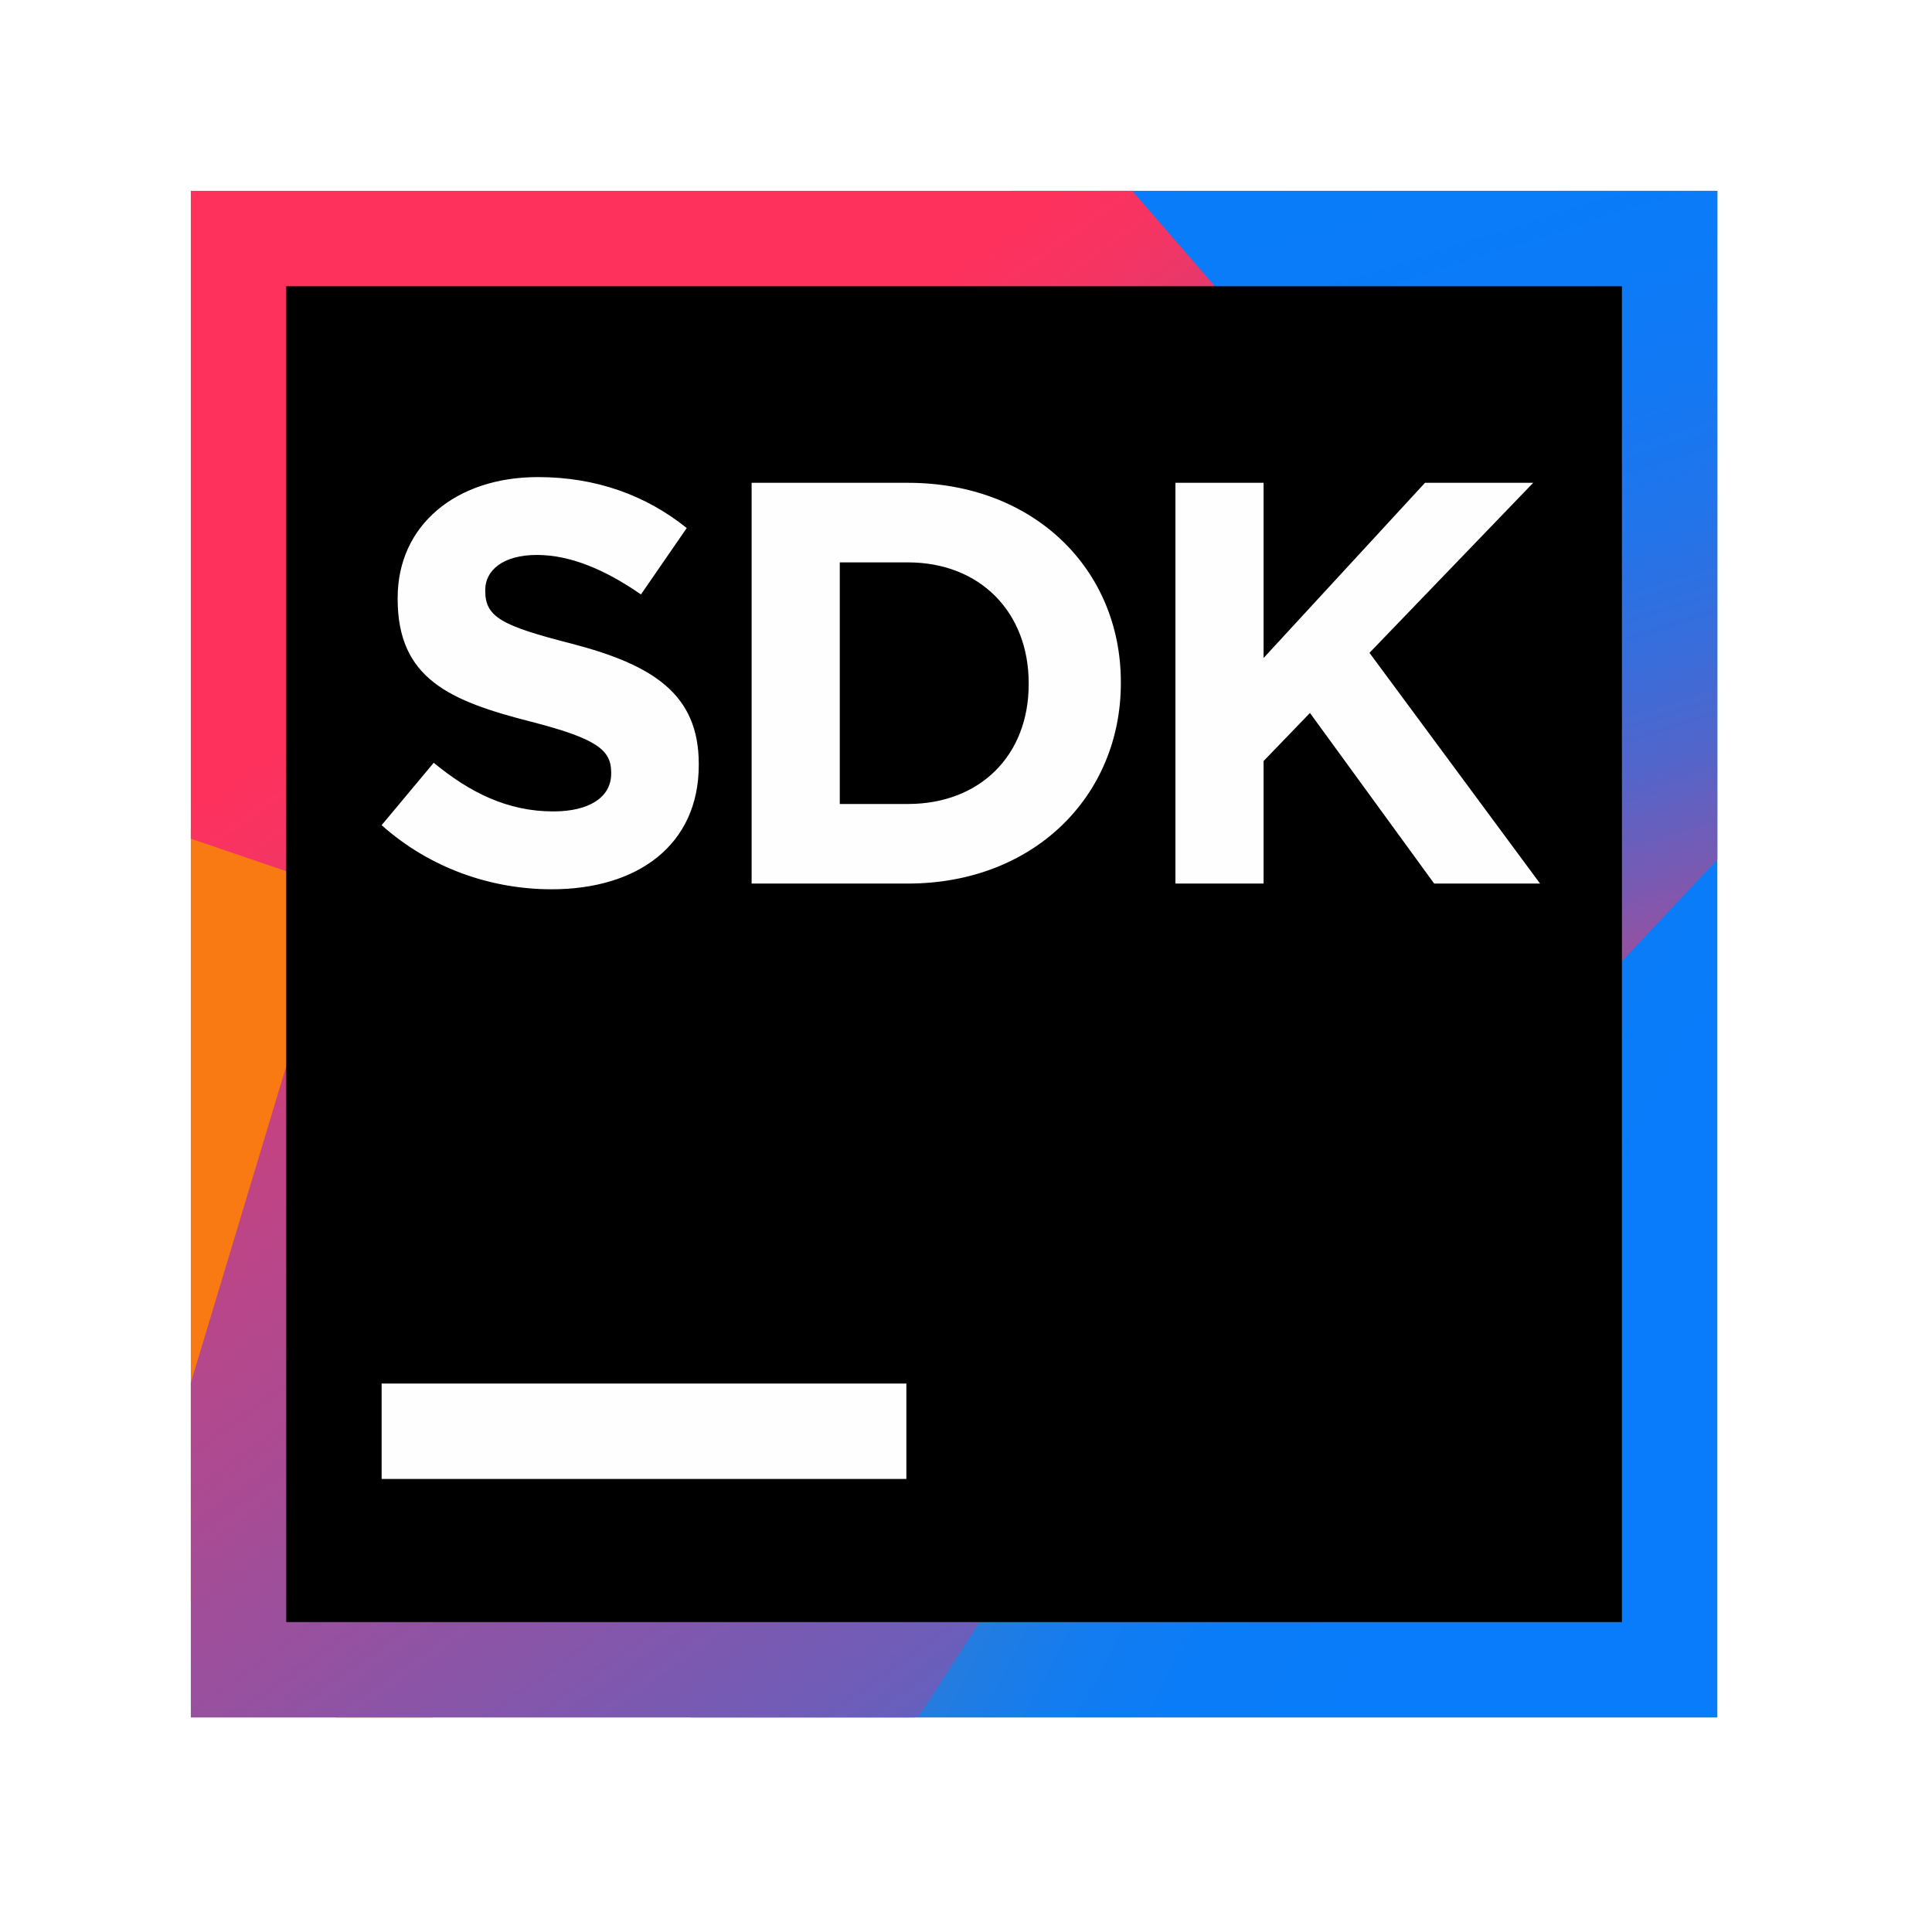
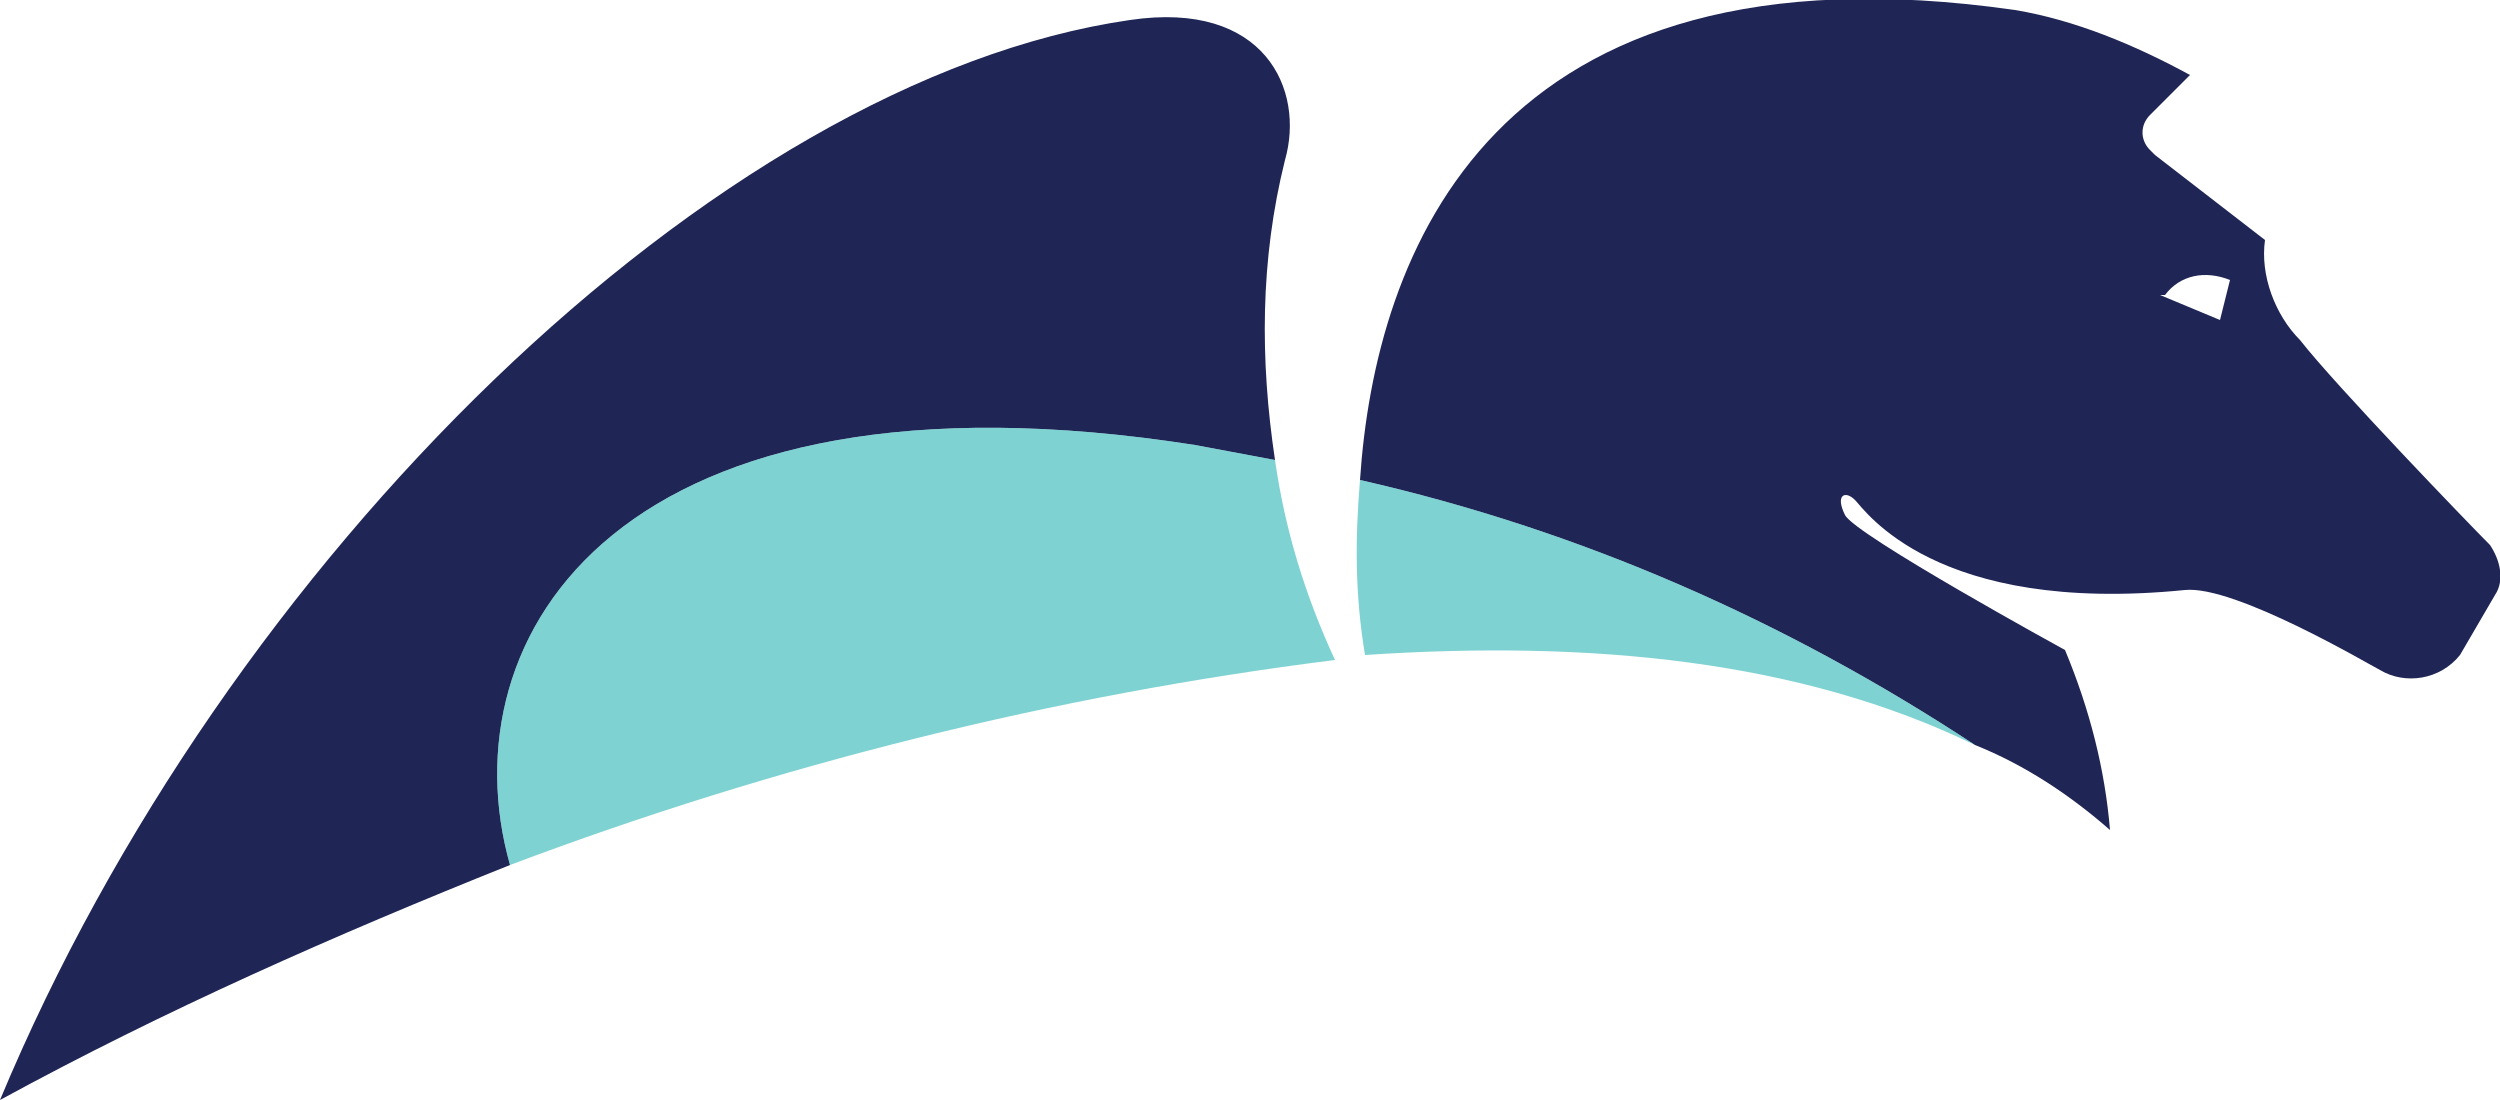
- <svg xmlns="http://www.w3.org/2000/svg" width="81" height="80" viewBox="0 0 81 80">
-   <defs>
-     <linearGradient id="pluginsdk_80-a" x1="-.031%" x2="100.053%" y1="49.963%" y2="49.963%">
-       <stop offset="25.81%" stop-color="#F97A12" />
-       <stop offset="45.91%" stop-color="#B07B58" />
-       <stop offset="72.41%" stop-color="#577BAE" />
-       <stop offset="91.05%" stop-color="#1E7CE5" />
-       <stop offset="100%" stop-color="#087CFA" />
-     </linearGradient>
-     <linearGradient id="pluginsdk_80-b" x1="27.55%" x2="82.223%" y1="34.514%" y2="77.605%">
-       <stop offset="0%" stop-color="#F97A12" />
-       <stop offset="7.18%" stop-color="#CB7A3E" />
-       <stop offset="15.41%" stop-color="#9E7B6A" />
-       <stop offset="24.2%" stop-color="#757B91" />
-       <stop offset="33.44%" stop-color="#537BB1" />
-       <stop offset="43.24%" stop-color="#387CCC" />
-       <stop offset="53.81%" stop-color="#237CE0" />
-       <stop offset="65.52%" stop-color="#147CEF" />
-       <stop offset="79.25%" stop-color="#0B7CF7" />
-       <stop offset="100%" stop-color="#087CFA" />
-     </linearGradient>
-     <linearGradient id="pluginsdk_80-c" x1="63.121%" x2="40.793%" y1="97.699%" y2="-6.587%">
-       <stop offset="0%" stop-color="#FE315D" />
-       <stop offset="7.84%" stop-color="#CB417E" />
-       <stop offset="16.01%" stop-color="#9E4E9B" />
-       <stop offset="24.74%" stop-color="#755BB4" />
-       <stop offset="33.92%" stop-color="#5365CA" />
-       <stop offset="43.65%" stop-color="#386DDB" />
-       <stop offset="54.14%" stop-color="#2374E9" />
-       <stop offset="65.76%" stop-color="#1478F3" />
-       <stop offset="79.4%" stop-color="#0B7BF8" />
-       <stop offset="100%" stop-color="#087CFA" />
-     </linearGradient>
-     <linearGradient id="pluginsdk_80-d" x1="25.331%" x2="93.854%" y1="24.119%" y2="132.621%">
-       <stop offset="0%" stop-color="#FE315D" />
-       <stop offset="4.023%" stop-color="#F63462" />
-       <stop offset="10.37%" stop-color="#DF3A71" />
-       <stop offset="16.67%" stop-color="#C24383" />
-       <stop offset="29.12%" stop-color="#AD4A91" />
-       <stop offset="54.98%" stop-color="#755BB4" />
-       <stop offset="91.75%" stop-color="#1D76ED" />
-       <stop offset="100%" stop-color="#087CFA" />
-     </linearGradient>
-   </defs>
-   <g fill="none" fill-rule="evenodd">
-     <g fill-rule="nonzero" transform="translate(8 8)">
-       <path fill="url(#pluginsdk_80-a)" d="M6.088,64 L2.66453526e-15,59.1 L0,26.792 L30,38.67 L10.14,64 L6.088,64 Z" />
-       <path fill="url(#pluginsdk_80-b)" d="M20.952,64 L52.274,31.916 L37.671,0.46 L38.058,1.33226763e-15 L64,0 L64,64 L20.952,64 Z" />
-       <path fill="url(#pluginsdk_80-c)" d="M34.412,0 L64,0 L64,28.037 L49.008,44 L34,0.447 L34.412,0 Z" />
-       <path fill="url(#pluginsdk_80-d)" d="M30.336,64 L0,64 L0,49.971 L6.234,29.283 L0,27.16 L0,0 L39.47,0 L58,21.384 L30.538,63.926 L30.336,64 Z" />
-     </g>
-     <g fill-rule="nonzero" transform="translate(12 12)">
-       <rect width="56" height="56" fill="#000" />
-       <rect width="22" height="4" x="4" y="46" fill="#FFFEFE" />
-       <path fill="#FFFEFE" d="M11.128,25.28 C8.584,25.28 6.016,24.392 4,22.592 L6.184,19.976 C7.696,21.224 9.28,22.016 11.2,22.016 C12.712,22.016 13.624,21.416 13.624,20.432 L13.624,20.384 C13.624,19.448 13.048,18.968 10.24,18.248 C6.856,17.384 4.672,16.448 4.672,13.112 L4.672,13.064 C4.672,10.016 7.12,8 10.552,8 C13,8 15.088,8.768 16.792,10.136 L14.872,12.92 C13.384,11.888 11.92,11.264 10.504,11.264 C9.088,11.264 8.344,11.912 8.344,12.728 L8.344,12.776 C8.344,13.88 9.064,14.24 11.968,14.984 C15.376,15.872 17.296,17.096 17.296,20.024 L17.296,20.072 C17.296,23.408 14.752,25.28 11.128,25.28 Z M19.512,25.04 L19.512,8.24 L26.064,8.24 C31.344,8.24 34.992,11.864 34.992,16.592 L34.992,16.64 C34.992,21.368 31.344,25.04 26.064,25.04 L19.512,25.04 Z M26.064,11.576 L23.208,11.576 L23.208,21.704 L26.064,21.704 C29.088,21.704 31.128,19.664 31.128,16.688 L31.128,16.64 C31.128,13.664 29.088,11.576 26.064,11.576 Z M37.28,25.04 L37.28,8.24 L40.976,8.24 L40.976,15.584 L47.744,8.24 L52.28,8.24 L45.416,15.368 L52.568,25.04 L48.128,25.04 L42.92,17.888 L40.976,19.904 L40.976,25.04 L37.28,25.04 Z" />
+ <svg xmlns="http://www.w3.org/2000/svg" version="1.1" id="Layer_1" x="0px" y="0px" viewBox="0 0 50 22" style="enable-background:new 0 0 50 22;" xml:space="preserve">
+   <style type="text/css">
+ 	.st0{fill:#1f2555;}
+ 	.st1{fill:#00a6a7;fill-opacity:0.5;}
+ </style>
+   <g id="Layer_2_1_">
+     <g id="Layer_1-2">
+       <g>
+         <path class="st0" d="M25.7,3.2c-0.5,2-0.5,4-0.2,6l-1.6-0.3c-11.5-1.8-15,3.8-13.7,8.4C6.7,18.7,3.3,20.2,0,22     C4.5,11.2,14.3,1.6,22.6,0.4C25.3,0,26.1,1.8,25.7,3.2z M49.9,11.9l-0.7,1.2c-0.4,0.5-1.1,0.6-1.6,0.3c-0.2-0.1-2.9-1.7-3.9-1.6     c-5,0.5-6.4-1.6-6.6-1.8s-0.4-0.1-0.2,0.3s4.4,2.7,4.4,2.7c0.5,1.2,0.8,2.4,0.9,3.6c-0.8-0.7-1.7-1.3-2.7-1.7     c-3.8-2.5-7.9-4.3-12.3-5.3c0.3-4.5,2.6-10.9,13.1-9.4c1.2,0.2,2.4,0.7,3.5,1.3L43,2.3c-0.2,0.2-0.2,0.5,0,0.7     c0,0,0.1,0.1,0.1,0.1l2.2,1.7c-0.1,0.7,0.2,1.5,0.7,2c0.7,0.9,3.4,3.7,3.8,4.1C50,11.2,50.1,11.6,49.9,11.9L49.9,11.9z M44.6,5.6     L44.6,5.6c-0.5-0.2-1-0.1-1.3,0.3h-0.1l1.2,0.5L44.6,5.6z" />
+         <path class="st1" d="M26.7,13.2c-5.6,0.7-11.2,2.1-16.5,4.1c-1.3-4.6,2.2-10.2,13.7-8.4l1.6,0.3C25.7,10.6,26.1,11.9,26.7,13.2z      M27.3,13.1c4.5-0.3,8.7,0.1,12.2,1.8c-3.8-2.5-7.9-4.3-12.3-5.3C27.1,10.8,27.1,11.9,27.3,13.1L27.3,13.1z" />
+       </g>
    </g>
  </g>
</svg>
